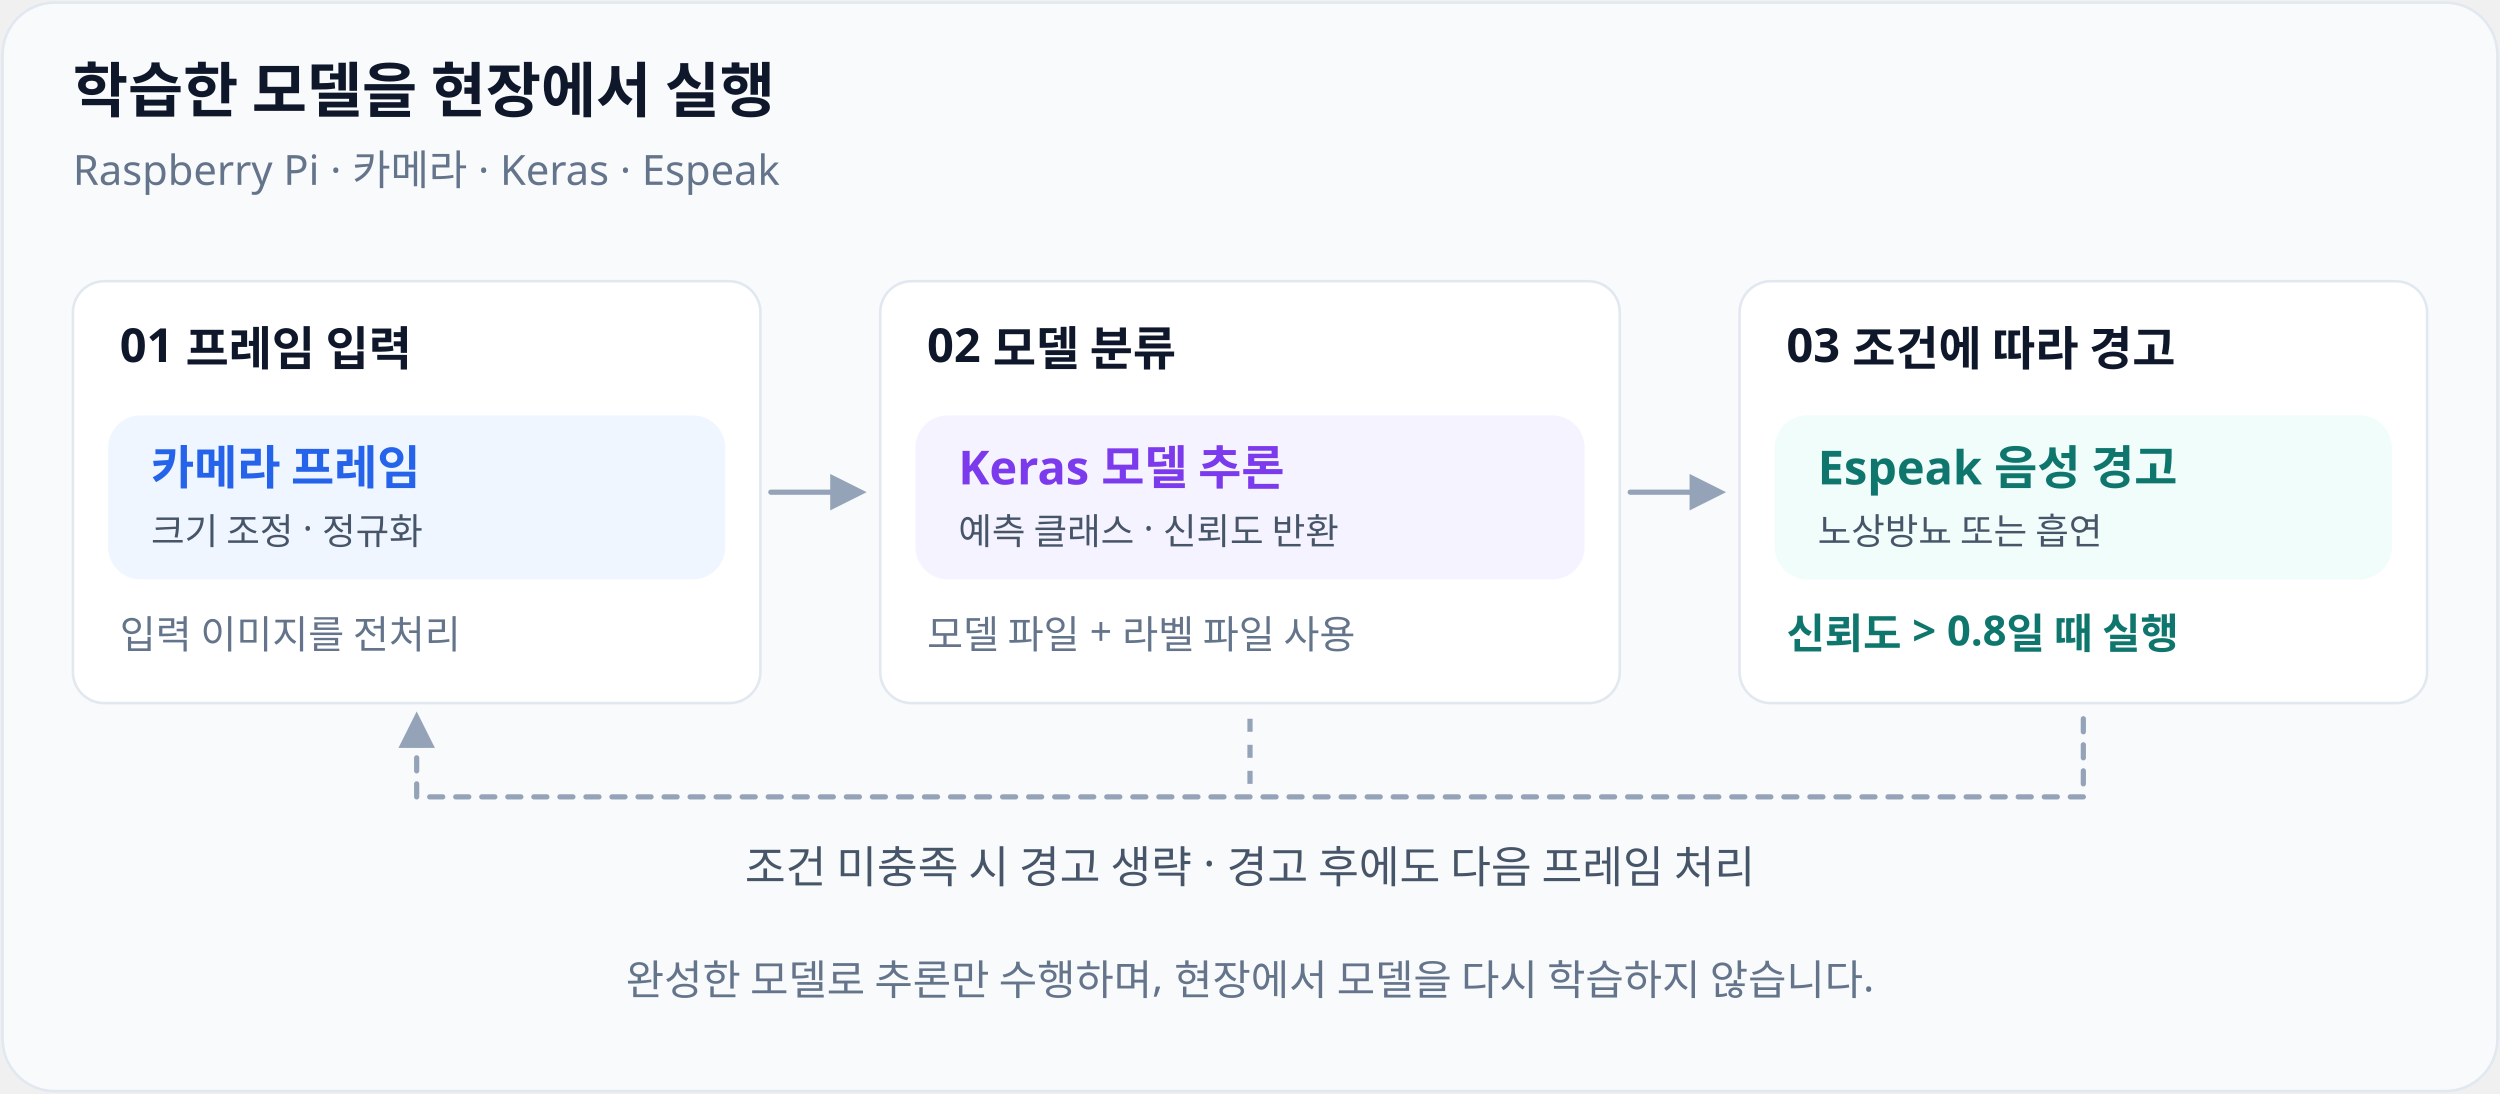
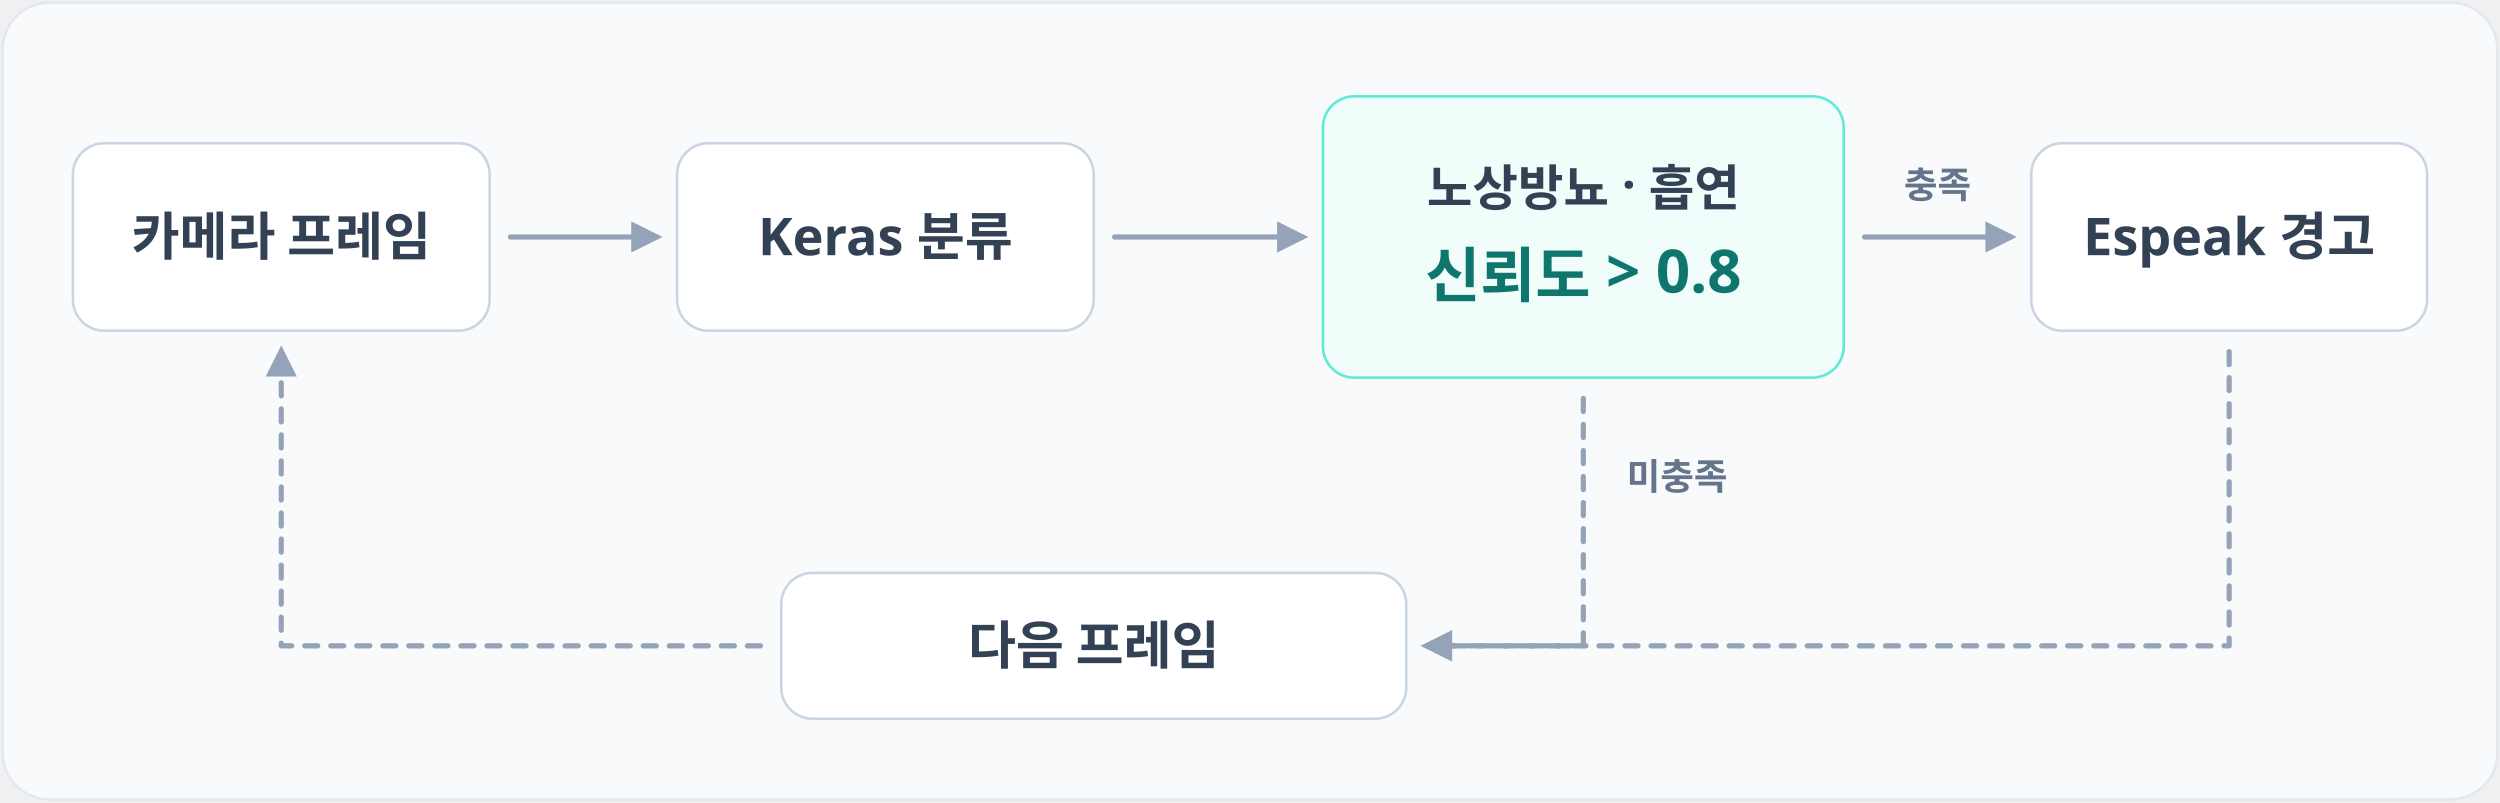
- <svg xmlns="http://www.w3.org/2000/svg" width="960" height="420" viewBox="0 0 960 420" role="img" aria-labelledby="title desc">
+ <svg xmlns="http://www.w3.org/2000/svg" width="960" height="308" viewBox="0 0 960 308" role="img" aria-labelledby="title">
  <defs>
-     <marker id="arrow" viewBox="0 0 10 10" refX="8" refY="5" markerWidth="7" markerHeight="7" orient="auto-start-reverse">
+     <marker id="arrow" viewBox="0 0 10 10" refX="8" refY="5" markerWidth="6" markerHeight="6" orient="auto-start-reverse">
      <path d="M 0 0 L 10 5 L 0 10 z" fill="#94a3b8" />
    </marker>
  </defs>
  <g font-family="'Malgun Gothic','Apple SD Gothic Neo','Noto Sans KR',sans-serif">
-     <rect x="1" y="1" width="958" height="418" rx="20" fill="#f8fafc" stroke="#e2e8f0" />
-     <text x="28" y="43" font-size="23" fill="#0f172a" font-weight="700" text-anchor="start">학습한 모델을 현장에서 실행</text>
-     <text x="28" y="71" font-size="16" fill="#64748b" font-weight="400" text-anchor="start">Raspberry Pi · 카메라 · Keras · Espeak</text>
-     <rect x="28" y="108" width="264" height="162" rx="12" fill="white" stroke="#e2e8f0" />
-     <text x="46" y="139" font-size="18" fill="#0f172a" font-weight="700" text-anchor="start">01  프레임 입력</text>
-     <rect x="42" y="160" width="236" height="62" rx="12" fill="#eff6ff" stroke="#eff6ff" />
-     <text x="58" y="186" font-size="18" fill="#2563eb" font-weight="700" text-anchor="start">카메라 프레임</text>
-     <text x="58" y="209" font-size="14" fill="#475569" font-weight="400" text-anchor="start">크기 조정 · 정규화</text>
-     <text x="46" y="249" font-size="15" fill="#64748b" font-weight="400" text-anchor="start">입력 이미지를 전처리</text>
-     <path d="M 296 189 H 330" fill="none" stroke="#94a3b8" stroke-width="2" stroke-linecap="round" stroke-linejoin="round" marker-end="url(#arrow)" />
-     <rect x="338" y="108" width="284" height="162" rx="12" fill="white" stroke="#e2e8f0" />
-     <text x="356" y="139" font-size="18" fill="#0f172a" font-weight="700" text-anchor="start">02  모델 분류</text>
-     <rect x="352" y="160" width="256" height="62" rx="12" fill="#f5f3ff" stroke="#f5f3ff" />
-     <text x="368" y="186" font-size="18" fill="#7c3aed" font-weight="700" text-anchor="start">Keras 모델 추론</text>
-     <text x="368" y="209" font-size="14" fill="#475569" font-weight="400" text-anchor="start">예측 클래스 · 신뢰도 반환</text>
-     <text x="356" y="249" font-size="15" fill="#64748b" font-weight="400" text-anchor="start">모델 파일 + 라벨 파일 사용</text>
-     <path d="M 626 189 H 660" fill="none" stroke="#94a3b8" stroke-width="2" stroke-linecap="round" stroke-linejoin="round" marker-end="url(#arrow)" />
-     <rect x="668" y="108" width="264" height="162" rx="12" fill="white" stroke="#e2e8f0" />
-     <text x="686" y="139" font-size="18" fill="#0f172a" font-weight="700" text-anchor="start">03  조건에 따라 경고</text>
-     <rect x="682" y="160" width="236" height="62" rx="12" fill="#f0fdfa" stroke="#f0fdfa" />
-     <text x="698" y="186" font-size="18" fill="#0f766e" font-weight="700" text-anchor="start">Espeak 음성 경고</text>
-     <text x="698" y="209" font-size="14" fill="#475569" font-weight="400" text-anchor="start">노상방뇨 또는 흡연</text>
-     <text x="686" y="249" font-size="16" fill="#0f766e" font-weight="700" text-anchor="start">신뢰도 &gt; 0.8일 때 실행</text>
-     <path d="M 800 276 V 306 H 160 V 276" fill="none" stroke="#94a3b8" stroke-width="2" stroke-linecap="round" stroke-linejoin="round" marker-end="url(#arrow)" stroke-dasharray="5 5" />
-     <path d="M 480 276 V 306" fill="none" stroke="#94a3b8" stroke-width="2" stroke-dasharray="5 5" />
-     <text x="480" y="339" font-size="17" fill="#475569" font-weight="400" text-anchor="middle">조건 미충족 시 경고 생략 · 경고 후에도 다음 프레임 처리</text>
-     <text x="480" y="382" font-size="16" fill="#64748b" font-weight="400" text-anchor="middle">완성한 모델로 추론만 수행하며, 현장에서 모델을 다시 학습하지 않습니다.</text>
+     <rect x="1" y="1" width="958" height="306" rx="18" fill="#f8fafc" stroke="#e2e8f0" />
+     <rect x="28" y="55" width="160" height="72" rx="12" fill="#fff" stroke="#cbd5e1" />
+     <text x="108.0" y="98.0" text-anchor="middle" font-size="20" fill="#334155" font-weight="600">카메라 프레임</text>
+     <rect x="260" y="55" width="160" height="72" rx="12" fill="#fff" stroke="#cbd5e1" />
+     <text x="340.0" y="98.0" text-anchor="middle" font-size="20" fill="#334155" font-weight="600">Keras 분류</text>
+     <path d="M 196 91 H 252" fill="none" stroke="#94a3b8" stroke-width="2" stroke-linejoin="round" stroke-linecap="round" marker-end="url(#arrow)" />
+     <path d="M 428 91 H 500" fill="none" stroke="#94a3b8" stroke-width="2" stroke-linejoin="round" stroke-linecap="round" marker-end="url(#arrow)" />
+     <rect x="508" y="37" width="200" height="108" rx="12" fill="#f0fdfa" stroke="#5eead4" />
+     <text x="608" y="79" text-anchor="middle" font-size="19" fill="#334155" font-weight="600">노상방뇨 · 흡연</text>
+     <text x="608" y="114" text-anchor="middle" font-size="23" fill="#0f766e" font-weight="700">신뢰도 &gt; 0.8</text>
+     <rect x="780" y="55" width="152" height="72" rx="12" fill="#fff" stroke="#cbd5e1" />
+     <text x="856.0" y="98.0" text-anchor="middle" font-size="20" fill="#334155" font-weight="600">Espeak 경고</text>
+     <path d="M 716 91 H 772" fill="none" stroke="#94a3b8" stroke-width="2" stroke-linejoin="round" stroke-linecap="round" marker-end="url(#arrow)" />
+     <text x="744" y="76" text-anchor="middle" font-size="14" fill="#64748b" font-weight="600">충족</text>
+     <rect x="300" y="220" width="240" height="56" rx="12" fill="#fff" stroke="#cbd5e1" />
+     <text x="420.0" y="255.0" text-anchor="middle" font-size="20" fill="#334155" font-weight="600">다음 프레임</text>
+     <path d="M 608 153 V 248 H 548" fill="none" stroke="#94a3b8" stroke-width="2" stroke-linejoin="round" stroke-linecap="round" marker-end="url(#arrow)" stroke-dasharray="5 5" />
+     <text x="644" y="188" text-anchor="middle" font-size="14" fill="#64748b" font-weight="600">미충족</text>
+     <path d="M 856 135 V 248 H 548" fill="none" stroke="#94a3b8" stroke-width="2" stroke-linejoin="round" stroke-linecap="round" marker-end="url(#arrow)" stroke-dasharray="5 5" />
+     <path d="M 292 248 H 108 V 135" fill="none" stroke="#94a3b8" stroke-width="2" stroke-linejoin="round" stroke-linecap="round" marker-end="url(#arrow)" stroke-dasharray="5 5" />
  </g>
</svg>
